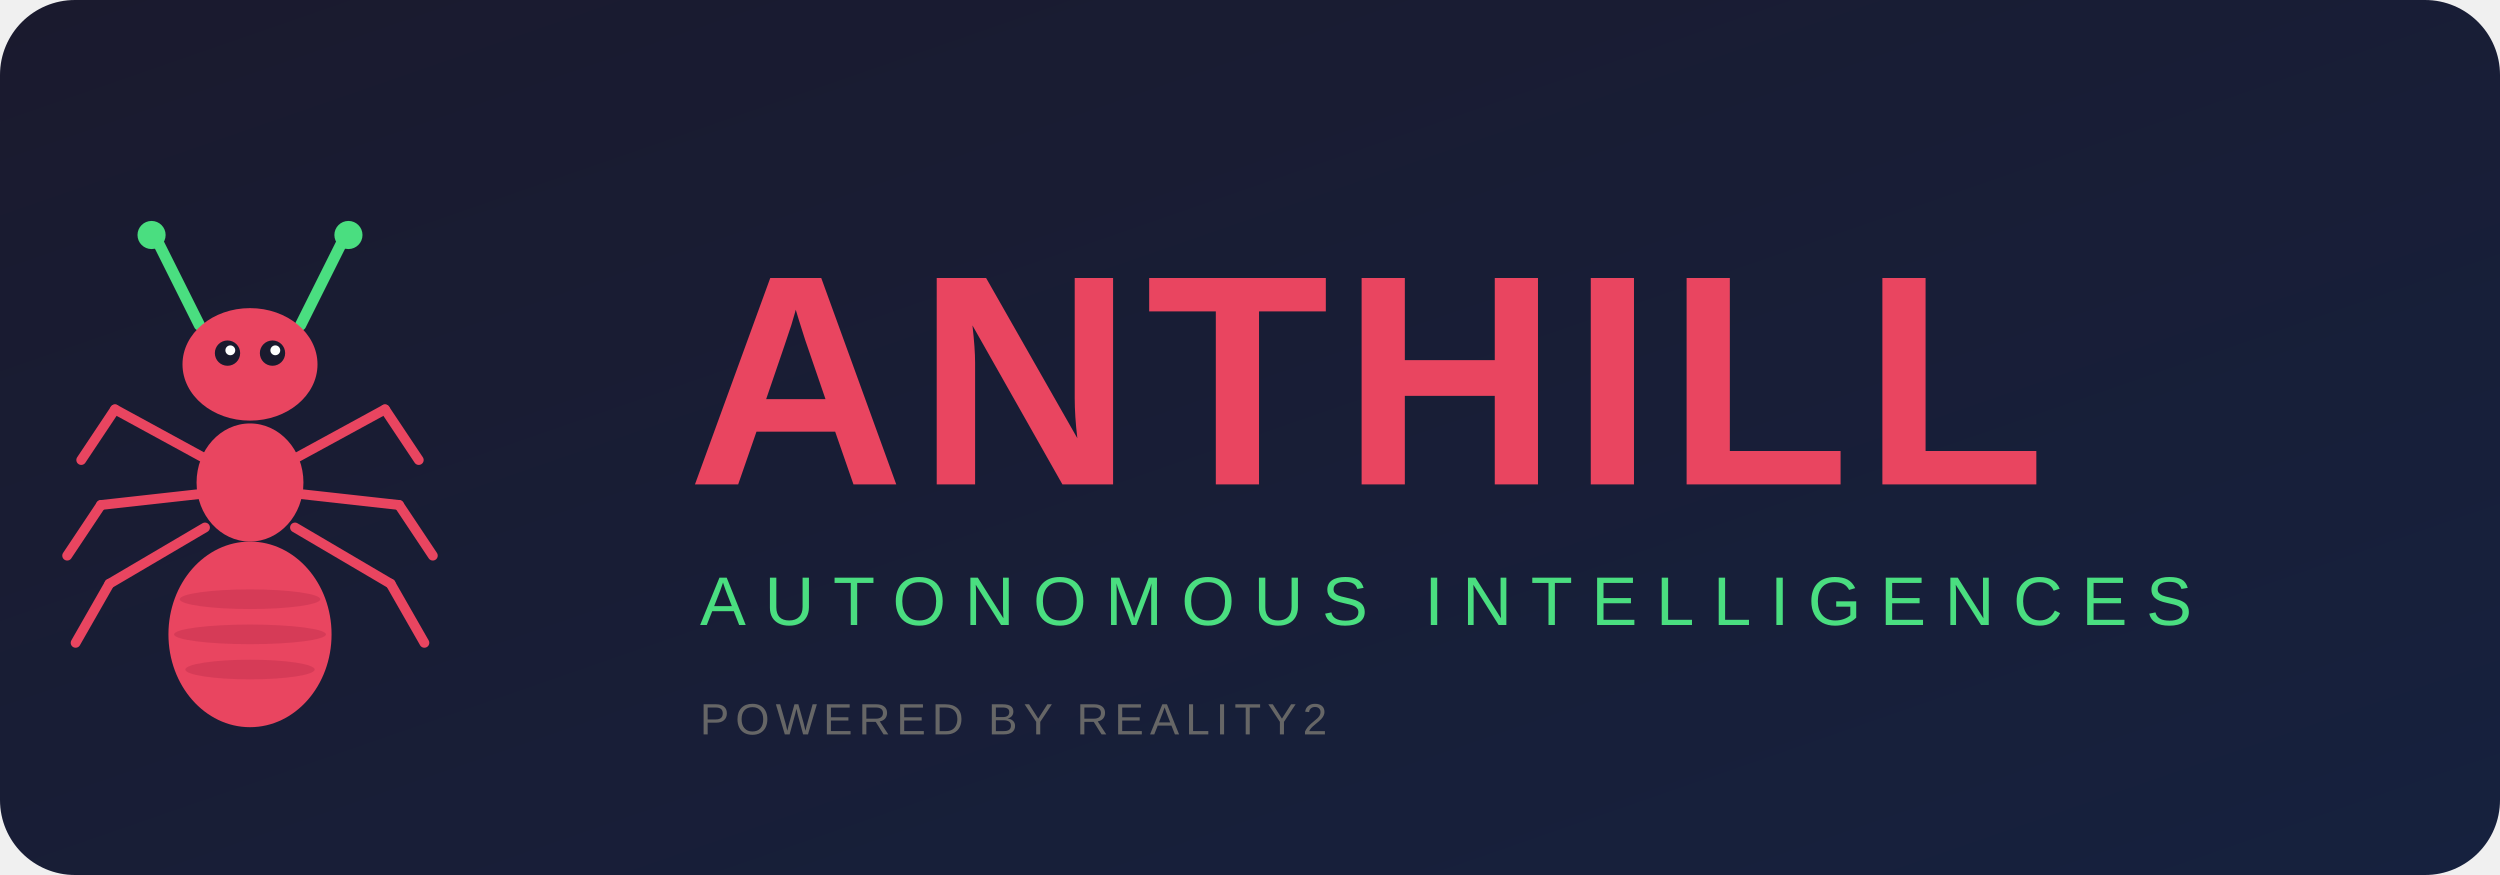
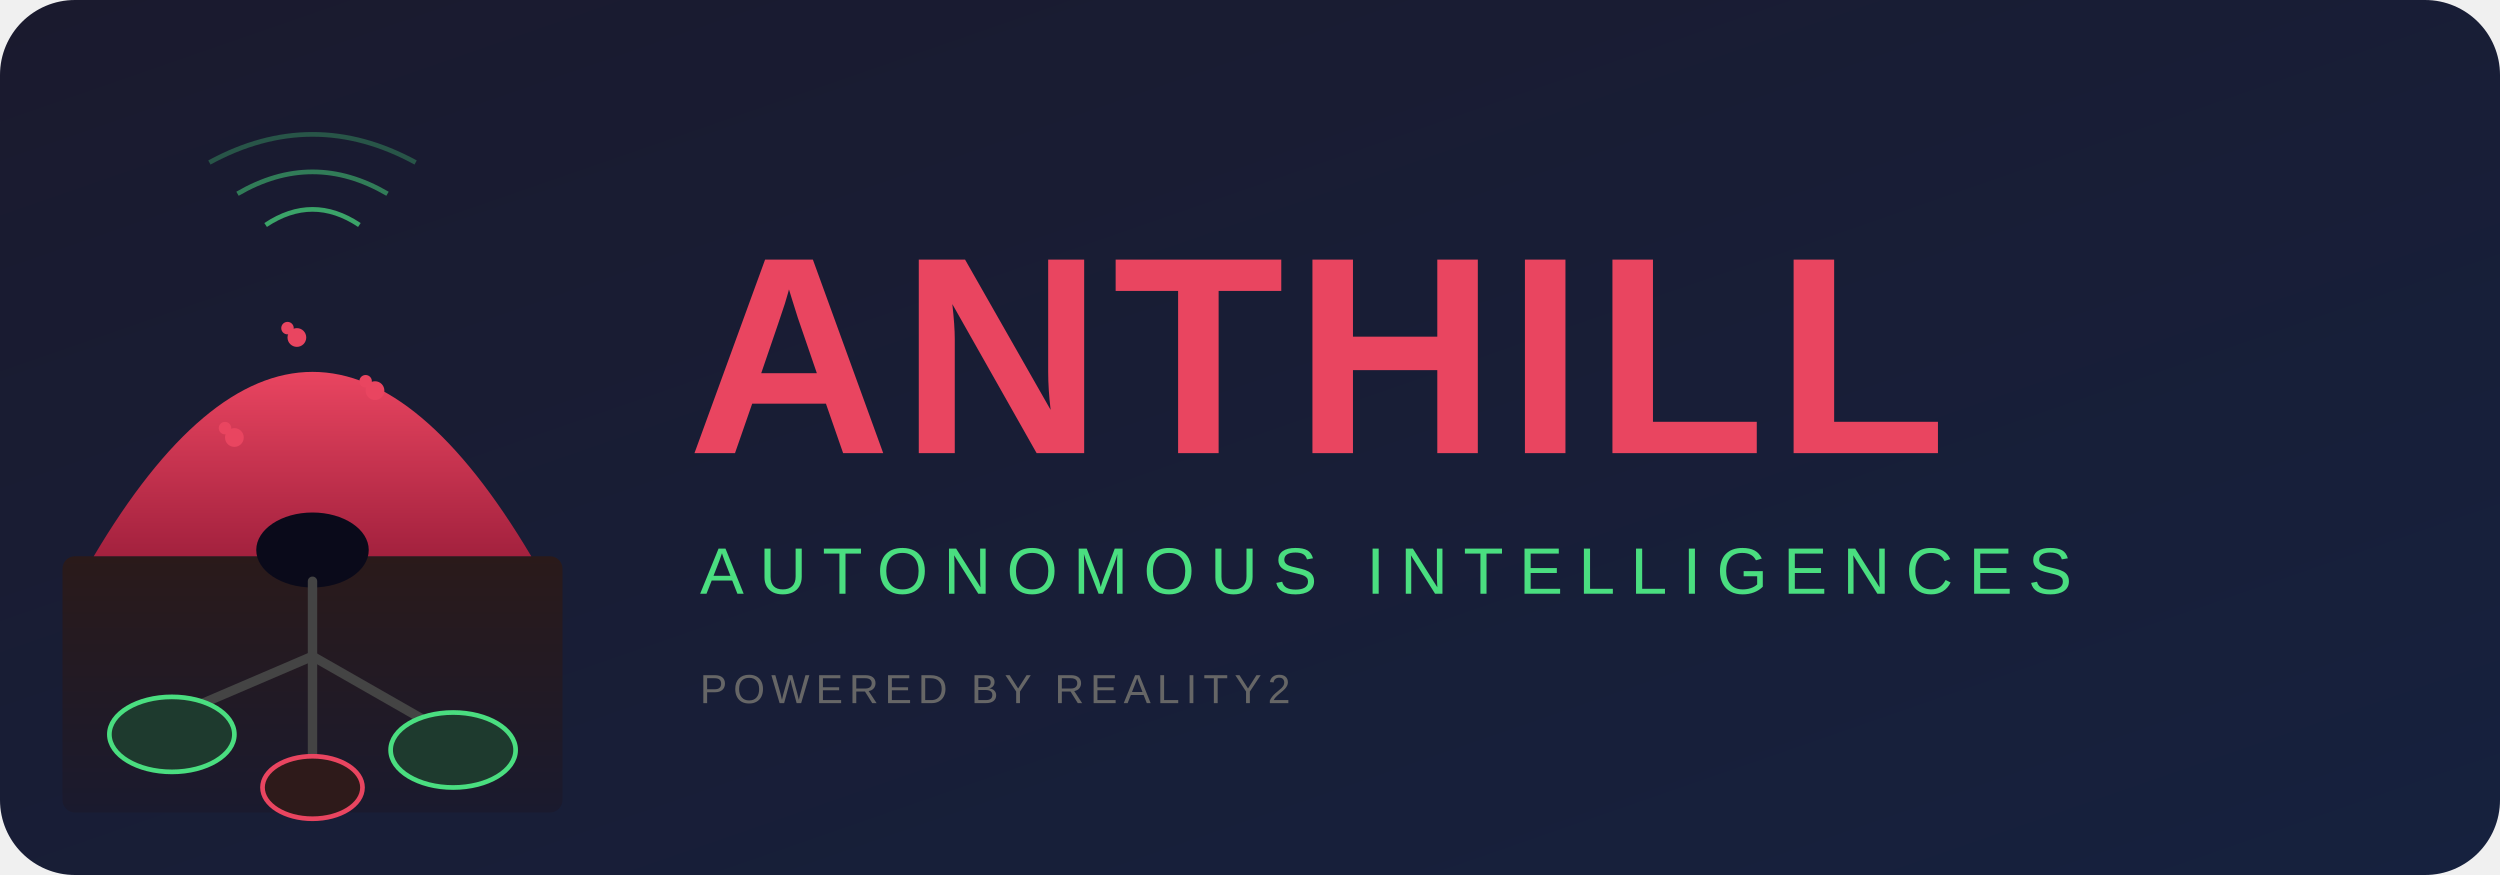
<svg xmlns="http://www.w3.org/2000/svg" viewBox="0 0 800 280" width="800" height="280">
  <defs>
    <linearGradient id="bg" x1="0%" y1="0%" x2="100%" y2="100%">
      <stop offset="0%" style="stop-color:#1a1a2e" />
      <stop offset="100%" style="stop-color:#16213e" />
    </linearGradient>
+     <linearGradient id="hill" x1="50%" y1="0%" x2="50%" y2="100%">
+       <stop offset="0%" style="stop-color:#e94560" />
+       <stop offset="100%" style="stop-color:#a3213e" />
+     </linearGradient>
+     <linearGradient id="ground" x1="50%" y1="0%" x2="50%" y2="100%">
+       <stop offset="0%" style="stop-color:#2a1a1a" />
+       <stop offset="100%" style="stop-color:#1a1a2e" />
+     </linearGradient>
  </defs>
  <rect width="800" height="280" rx="24" fill="url(#bg)" />
-   <g transform="translate(80,140) scale(0.45)">
-     <line x1="-36" y1="-80" x2="-66" y2="-140" stroke="#4ade80" stroke-width="8" stroke-linecap="round" />
-     <line x1="36" y1="-80" x2="66" y2="-140" stroke="#4ade80" stroke-width="8" stroke-linecap="round" />
-     <circle cx="-70" cy="-144" r="10" fill="#4ade80" />
-     <circle cx="70" cy="-144" r="10" fill="#4ade80" />
-     <ellipse cx="0" cy="-52" rx="48" ry="40" fill="#e94560" />
-     <circle cx="-16" cy="-60" r="9" fill="#1a1a2e" />
-     <circle cx="16" cy="-60" r="9" fill="#1a1a2e" />
-     <circle cx="-14" cy="-62" r="3.5" fill="#fff" />
-     <circle cx="18" cy="-62" r="3.5" fill="#fff" />
-     <ellipse cx="0" cy="32" rx="38" ry="42" fill="#e94560" />
-     <ellipse cx="0" cy="140" rx="58" ry="66" fill="#e94560" />
-     <ellipse cx="0" cy="115" rx="50" ry="7" fill="#c4314e" opacity="0.5" />
-     <ellipse cx="0" cy="140" rx="54" ry="7" fill="#c4314e" opacity="0.5" />
-     <ellipse cx="0" cy="165" rx="46" ry="7" fill="#c4314e" opacity="0.5" />
-     <line x1="-30" y1="16" x2="-96" y2="-20" stroke="#e94560" stroke-width="7" stroke-linecap="round" />
-     <line x1="-96" y1="-20" x2="-120" y2="16" stroke="#e94560" stroke-width="7" stroke-linecap="round" />
-     <line x1="-34" y1="40" x2="-106" y2="48" stroke="#e94560" stroke-width="7" stroke-linecap="round" />
-     <line x1="-106" y1="48" x2="-130" y2="84" stroke="#e94560" stroke-width="7" stroke-linecap="round" />
-     <line x1="-32" y1="64" x2="-100" y2="104" stroke="#e94560" stroke-width="7" stroke-linecap="round" />
-     <line x1="-100" y1="104" x2="-124" y2="146" stroke="#e94560" stroke-width="7" stroke-linecap="round" />
-     <line x1="30" y1="16" x2="96" y2="-20" stroke="#e94560" stroke-width="7" stroke-linecap="round" />
-     <line x1="96" y1="-20" x2="120" y2="16" stroke="#e94560" stroke-width="7" stroke-linecap="round" />
-     <line x1="34" y1="40" x2="106" y2="48" stroke="#e94560" stroke-width="7" stroke-linecap="round" />
-     <line x1="106" y1="48" x2="130" y2="84" stroke="#e94560" stroke-width="7" stroke-linecap="round" />
-     <line x1="32" y1="64" x2="100" y2="104" stroke="#e94560" stroke-width="7" stroke-linecap="round" />
-     <line x1="100" y1="104" x2="124" y2="146" stroke="#e94560" stroke-width="7" stroke-linecap="round" />
-   </g>
-   <text x="220" y="155" font-family="Arial,Helvetica,sans-serif" font-weight="bold" font-size="96" fill="#e94560" letter-spacing="4">ANTHILL</text>
-   <text x="224" y="200" font-family="Arial,Helvetica,sans-serif" font-size="22" fill="#4ade80" letter-spacing="6">AUTONOMOUS INTELLIGENCES</text>
-   <text x="224" y="235" font-family="Arial,Helvetica,sans-serif" font-size="14" fill="#666" letter-spacing="2">POWERED BY REALITY2</text>
+   <rect x="20" y="178" width="160" height="82" rx="4" fill="url(#ground)" />
+   <path d="M30,178 Q100,60 170,178" fill="url(#hill)" />
+   <ellipse cx="100" cy="176" rx="18" ry="12" fill="#0a0a1a" />
+   <line x1="100" y1="186" x2="100" y2="210" stroke="#444" stroke-width="3" stroke-linecap="round" />
+   <line x1="100" y1="210" x2="65" y2="225" stroke="#444" stroke-width="3" stroke-linecap="round" />
+   <line x1="100" y1="210" x2="135" y2="230" stroke="#444" stroke-width="3" stroke-linecap="round" />
+   <ellipse cx="55" cy="235" rx="20" ry="12" fill="#1e3a2e" stroke="#4ade80" stroke-width="1.5" />
+   <ellipse cx="145" cy="240" rx="20" ry="12" fill="#1e3a2e" stroke="#4ade80" stroke-width="1.5" />
+   <line x1="100" y1="210" x2="100" y2="245" stroke="#444" stroke-width="3" stroke-linecap="round" />
+   <ellipse cx="100" cy="252" rx="16" ry="10" fill="#2e1a1a" stroke="#e94560" stroke-width="1.5" />
+   <circle cx="75" cy="140" r="3" fill="#e94560" />
+   <circle cx="72" cy="137" r="2" fill="#e94560" />
+   <circle cx="120" cy="125" r="3" fill="#e94560" />
+   <circle cx="117" cy="122" r="2" fill="#e94560" />
+   <circle cx="95" cy="108" r="3" fill="#e94560" />
+   <circle cx="92" cy="105" r="2" fill="#e94560" />
+   <path d="M85,72 Q100,62 115,72" fill="none" stroke="#4ade80" stroke-width="1.5" opacity="0.7" />
+   <path d="M76,62 Q100,48 124,62" fill="none" stroke="#4ade80" stroke-width="1.5" opacity="0.5" />
+   <path d="M67,52 Q100,34 133,52" fill="none" stroke="#4ade80" stroke-width="1.5" opacity="0.3" />
+   <text x="220" y="145" font-family="Arial,Helvetica,sans-serif" font-weight="bold" font-size="90" fill="#e94560" letter-spacing="3">ANTHILL</text>
+   <text x="224" y="190" font-family="Arial,Helvetica,sans-serif" font-size="21" fill="#4ade80" letter-spacing="5">AUTONOMOUS INTELLIGENCES</text>
+   <text x="224" y="225" font-family="Arial,Helvetica,sans-serif" font-size="13" fill="#666" letter-spacing="2">POWERED BY REALITY2</text>
</svg>
